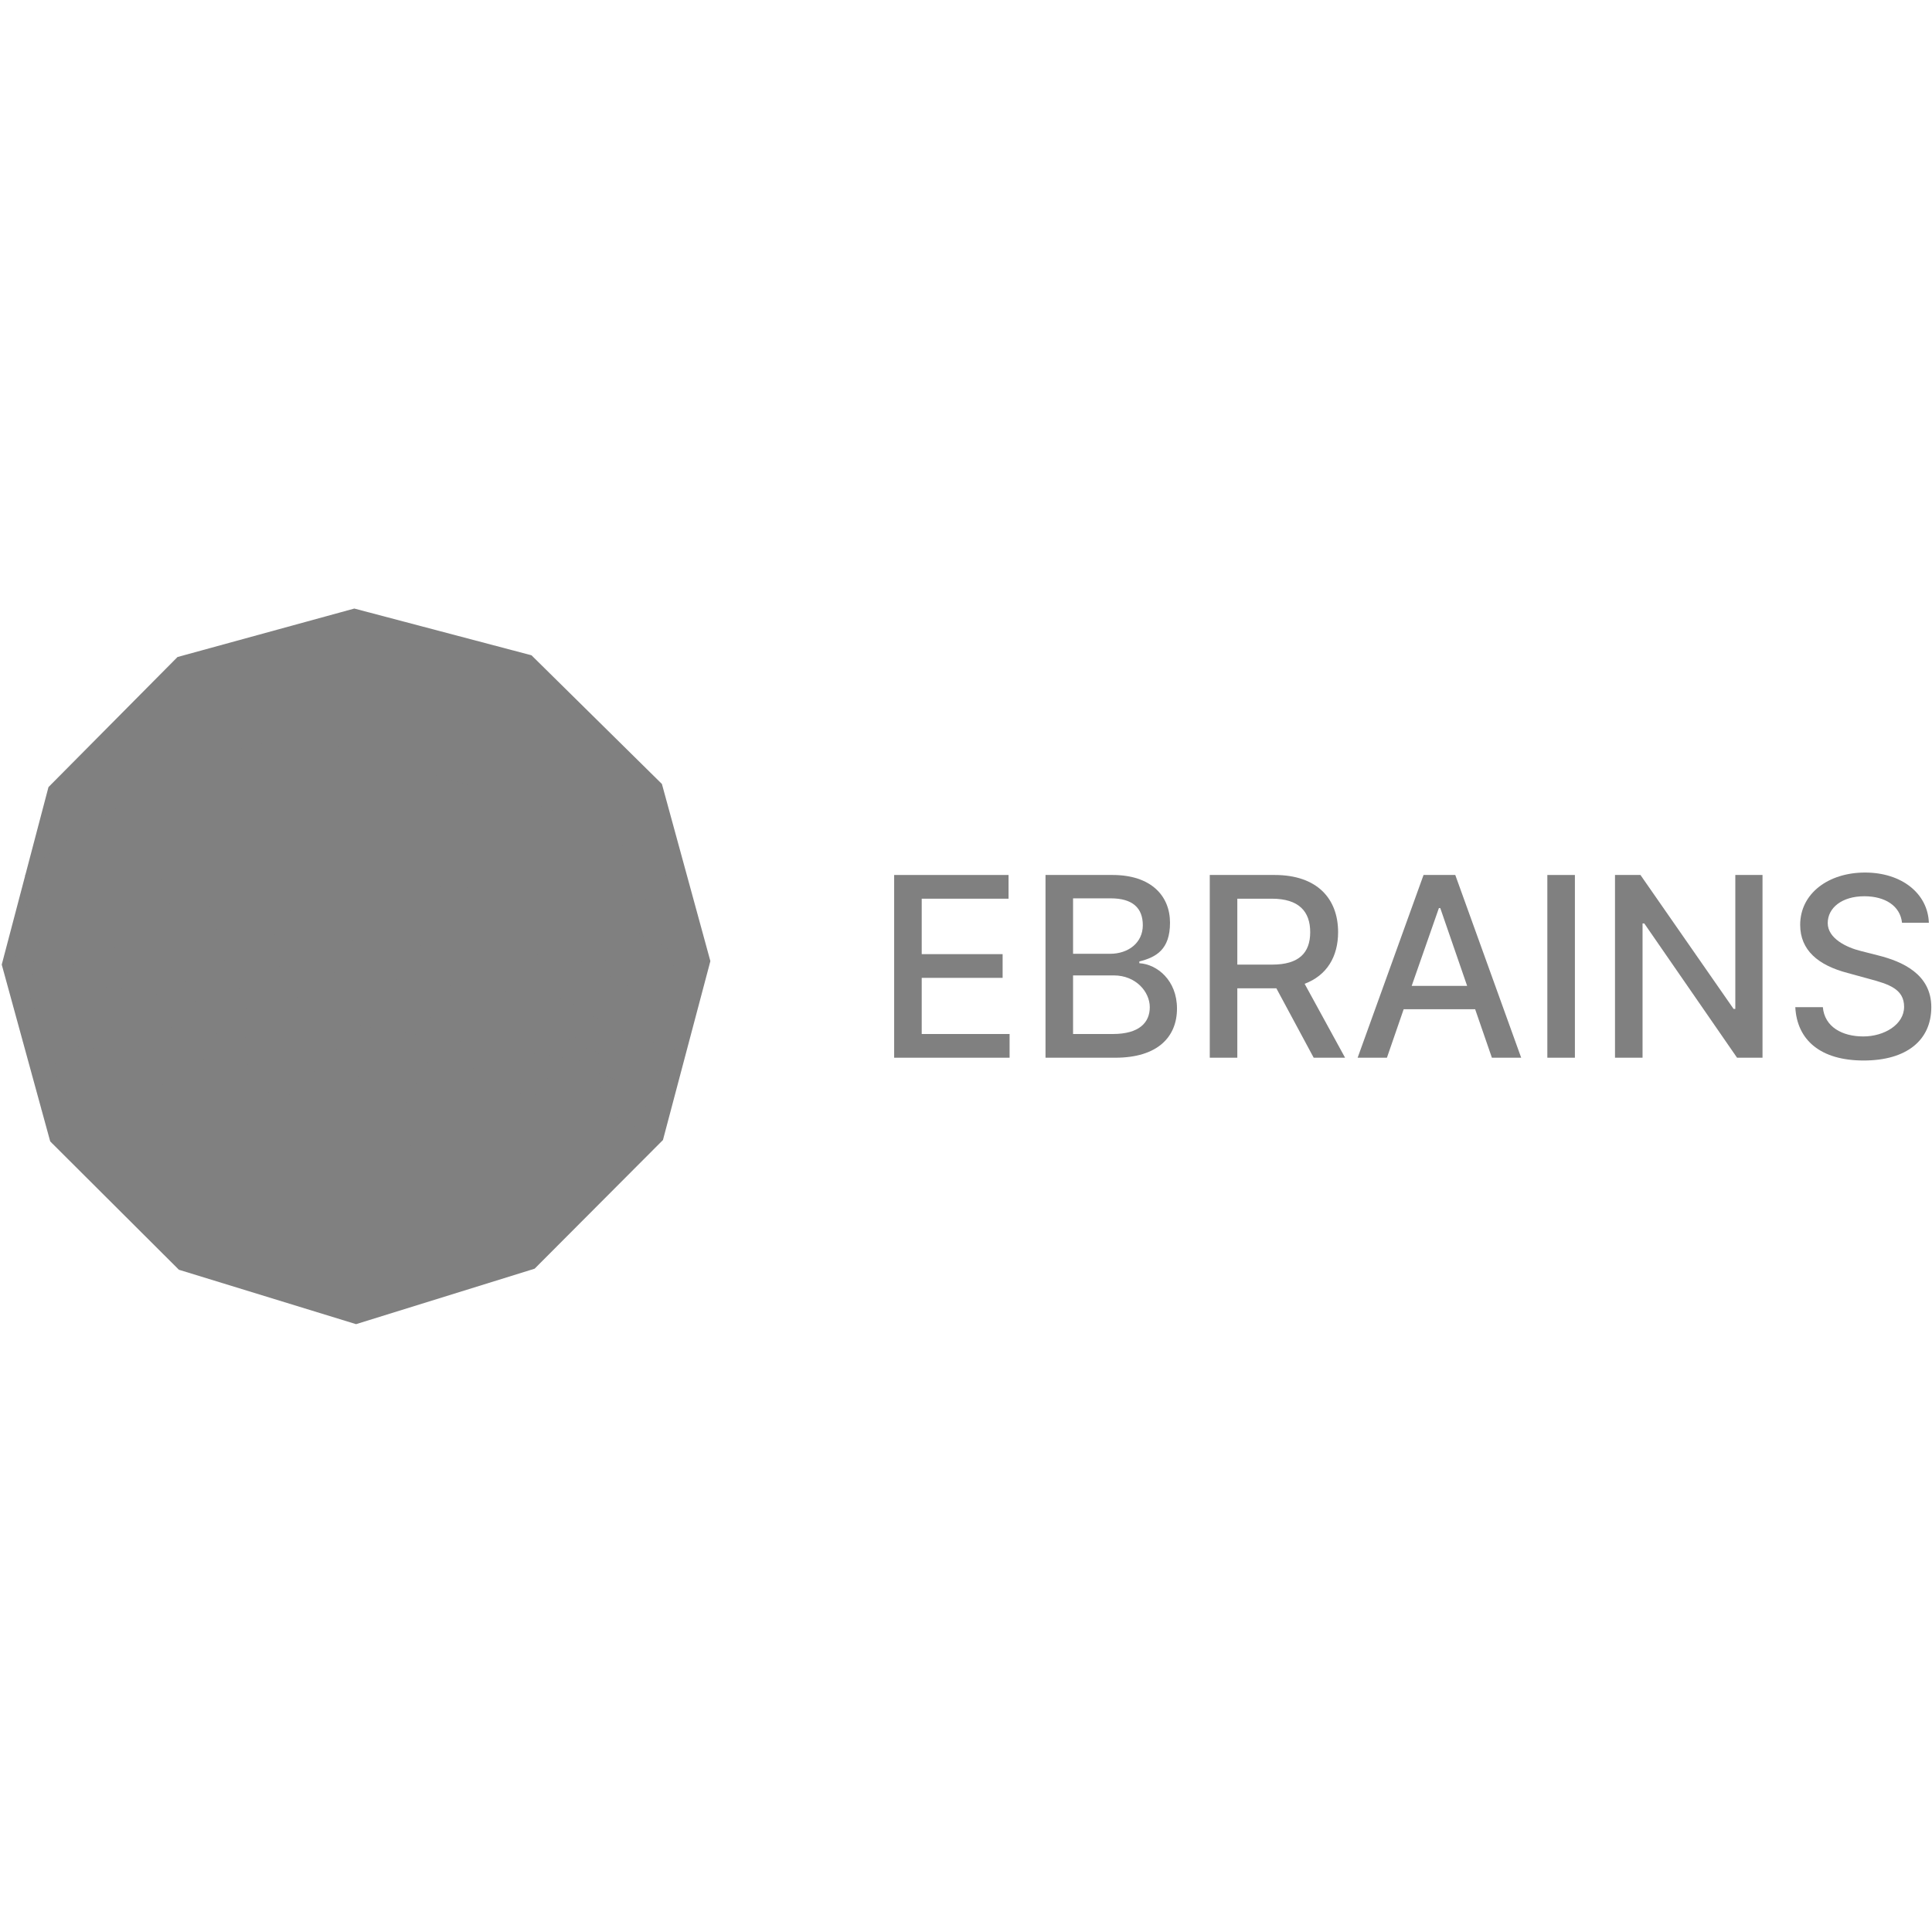
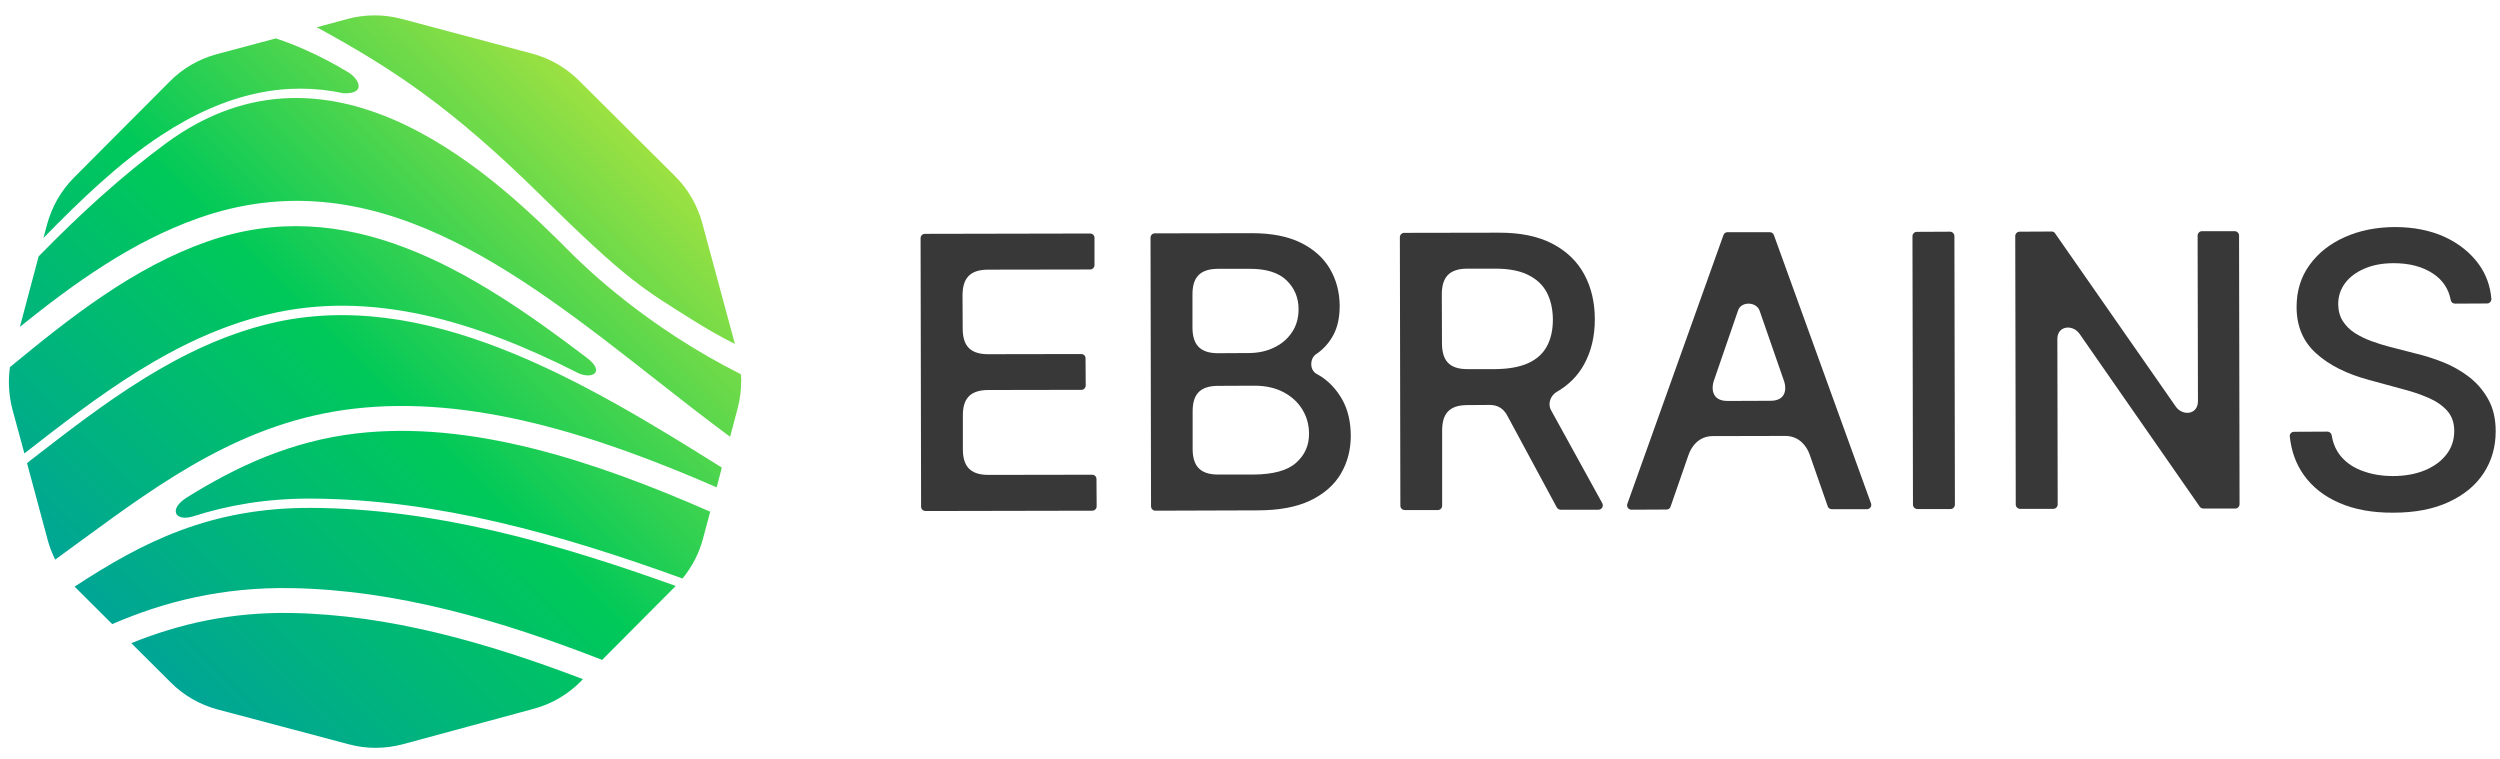
- <svg xmlns="http://www.w3.org/2000/svg" width="40" height="40" aria-labelledby="box" viewBox="0 0 554 205" role="presentation" fill="grey" preserveAspectRatio="xMinYMid meet" class="ebrains-logo-web">
+ <svg xmlns="http://www.w3.org/2000/svg" version="1.2" viewBox="0 0 1508 457" width="676" height="205">
  <defs>
-     <linearGradient id="linear-gradient" x1="0.50" y1="100" x2="200" y2="100" gradientUnits="userSpaceOnUse">
-       <stop offset="0" stop-color="#f7db2e" />
-       <stop offset="0.5" stop-color="#82c558" />
-       <stop offset="1" stop-color="#127e7a" />
+     <linearGradient id="g1" x1="74.1" y1="382.7" x2="378.3" y2="77.3" gradientUnits="userSpaceOnUse">
+       <stop offset="0" stop-color="#00a595" />
+       <stop offset=".5" stop-color="#00c959" />
+       <stop offset="1" stop-color="#9ce142" />
    </linearGradient>
  </defs>
-   <g>
-     <polyline points="101.6 0 50.9 13.9 13.9 51.2 0.5 102.1 14.4 152.8 51.3 189.6 102.1 205.2 153.3 189.3 190.1 152.4 203.7 101.1 189.8 50.3 152.4 13.4 101.6 0" class="logo__background" />
-     <g>
-       <path d="M256.4,76.4h32.8v6.8H264.3V99.1h23.2v6.8H264.3V122h25.2v6.8H256.4Z" class="logo__text" />
-       <path d="M299.8,76.4H319c11.1,0,16.5,6,16.5,13.7s-4,9.9-8.8,11.1v.5c5.1.3,10.8,4.9,10.8,13s-5.5,14.1-17.7,14.1h-20ZM318.3,99c5.3,0,9.4-3.2,9.4-8.2s-3-7.7-9.2-7.7H307.7V99Zm.8,23c7.6,0,10.6-3.3,10.6-7.7s-4-9.1-10.3-9.1H307.7V122Z" class="logo__text" />
-       <path d="M346.9,76.4h18.6c12.2,0,18.2,6.8,18.2,16.4,0,7-3.2,12.4-9.6,14.8l11.6,21.2h-9L366,108.9H354.8v19.9h-7.9Zm17.9,25.7c7.7,0,10.9-3.4,10.9-9.3s-3.2-9.6-11-9.6h-9.9v18.9Z" class="logo__text" />
-       <path d="M389.3,128.8l18.9-52.4h9.1l18.9,52.4h-8.4L423,114.9H402.5l-4.8,13.9Zm31.4-20.6L413,85.9h-.4l-7.8,22.3Z" class="logo__text" />
-       <path d="M451.6,128.8h-7.9V76.4h7.9Z" class="logo__text" />
-       <path d="M505.4,128.8h-7.3L471.5,90.3H471v38.5h-7.9V76.4h7.3l26.7,38.4h.5V76.4h7.8Z" class="logo__text" />
-       <path d="M534.6,82.5c-6.4,0-10.5,3.3-10.5,7.7s5.4,7,9.5,8l5.1,1.3c6.7,1.7,15.1,5.3,15.1,14.8s-7.1,15.3-19.4,15.3-19.1-5.8-19.6-15.3h7.9c.5,5.7,5.6,8.4,11.6,8.4s11.7-3.4,11.7-8.5-4.4-6.5-10-8l-6.2-1.7c-8.4-2.2-13.6-6.5-13.6-13.8,0-9,8.1-15,18.6-15s18,6,18.3,14.4h-7.7C544.9,85.3,540.6,82.5,534.6,82.5Z" class="logo__text" />
+   <style>
+ 		.s0 { fill: #383838 } 
+ 		.s1 { fill: url(#g1) } 
+ 	</style>
+   <g id="Logo">
+     <g id="Layer">
+       <path id="Layer" class="s0" d="m661.4 288.8l0.1 16.5c0 1.4-1.2 2.6-2.6 2.6l-100.6 0.2c-1.5 0-2.7-1.2-2.7-2.6l-0.3-162c0-1.5 1.2-2.6 2.6-2.6l99.6-0.2c1.5 0 2.7 1.1 2.7 2.6v16.5c0 1.4-1.2 2.6-2.6 2.6l-61.6 0.1c-11.4 0-15.4 5.7-15.4 15.6l0.1 19.8c0 9.8 3.8 15.4 14.8 15.6l56.7-0.1c1.5 0 2.6 1.1 2.6 2.6l0.1 16.4c0 1.4-1.2 2.6-2.6 2.6l-56.3 0.1c-11.3 0.1-15.3 5.7-15.2 15.6v20.1c0 9.8 4 15.4 15.1 15.5l62.9-0.1c1.5 0 2.6 1.2 2.6 2.6z" />
+       <path id="Layer" fill-rule="evenodd" class="s0" d="m809.5 240.6q5.2 9.1 5.3 22 0 12.8-6 23-6 10.2-18.5 16.2-12.4 5.9-31.9 5.9l-61.5 0.2c-1.4 0-2.6-1.2-2.6-2.7l-0.3-162c0-1.4 1.1-2.6 2.6-2.6l58.6-0.1q17.8 0 29.5 5.8 11.7 5.8 17.5 15.7 5.8 9.9 5.9 22.3 0 10.5-3.8 17.6-3.9 7.2-10.3 11.5c-3.7 2.2-4.4 9.2 0 11.9q1.2 0.6 2.3 1.3 7.9 4.9 13.2 14zm-90.2-42.7c0.2 9.5 4.2 14.9 15.1 15l18.8-0.1q8.5 0 15.3-3.3 6.8-3.2 10.8-9.2 4-5.9 4-14 0-10.3-7.3-17.4-7.3-7-22.3-6.9h-19.5c-10.8 0.2-14.8 5.6-14.9 15zm70.3 63.5q0-7.9-4-14.5-4-6.6-11.4-10.5-7.4-3.9-17.5-3.9l-22.5 0.1c-10.8 0.2-14.7 5.6-14.8 15v23.6c0.2 9.4 4.2 14.8 15.1 14.9h21.4q18.1-0.1 25.9-7.1 7.9-7 7.8-17.6z" />
+       <path id="Layer" fill-rule="evenodd" class="s0" d="m966.5 303.4c0.9 1.8-0.3 3.9-2.3 3.9h-22.8c-0.9 0-1.8-0.5-2.3-1.3l-30.2-56c-2.3-3.8-5.4-5.8-10.1-5.9l-13.7 0.1c-11.3 0-15.2 5.6-15.2 15.4v45.3c0 1.4-1.1 2.6-2.6 2.6h-20c-1.4 0-2.6-1.1-2.6-2.6l-0.3-162c0-1.4 1.2-2.6 2.6-2.6l57-0.1q19.4-0.1 32.3 6.6 12.9 6.7 19.3 18.5 6.4 11.8 6.4 27.2 0 15.3-6.4 27-5.7 10.5-16.7 16.8 0 0 0 0c-4.3 2.7-5.1 7.8-3.4 10.8zm-33.4-94.7q3.6-6.7 3.6-16.1-0.1-9.5-3.7-16.4-3.7-6.9-11.4-10.6-7.7-3.8-20.2-3.7h-16.3c-11.4 0-15.4 5.7-15.4 15.6l0.1 29.6c0.1 9.8 4 15.4 15.3 15.4h16.7q12.3-0.1 20-3.6 7.7-3.5 11.3-10.2z" />
+       <path id="Layer" fill-rule="evenodd" class="s0" d="m1128.6 303.5c0.6 1.7-0.6 3.5-2.5 3.5h-21.1c-1.2 0-2.2-0.7-2.5-1.7l-11-31.5c-1.5-4.2-5.8-11-14.6-11l-43.7 0.1c-9.1 0-13.3 7.2-14.7 11.4l-10.8 31.1c-0.3 1.1-1.3 1.8-2.4 1.8l-21.2 0.1c-1.8 0-3.1-1.8-2.5-3.5l58-162.2c0.4-1 1.3-1.7 2.4-1.7h25.5c1.1 0 2.1 0.6 2.5 1.7zm-52.3-73.3l-14.9-42.9c-1.9-5.6-11.4-5.9-13.1 0.1l-14.6 42.4c-1.2 3.6-1.7 11.9 8.3 11.9l26-0.1c9.6 0 9.5-7.6 8.3-11.4z" />
+       <path id="Layer" class="s0" d="m1178.9 142.3l0.3 161.9c0 1.5-1.2 2.7-2.6 2.7h-20c-1.5 0-2.7-1.2-2.7-2.6l-0.3-162c0-1.4 1.2-2.6 2.6-2.6l20-0.1c1.5 0 2.7 1.2 2.7 2.7z" />
+       <path id="Layer" class="s0" d="m1350.6 141.9l0.3 162c0 1.5-1.1 2.7-2.6 2.7h-19.2c-0.9 0-1.7-0.4-2.2-1.1l-72.6-104.4c-4.1-5.7-13.4-4.9-13.3 3.4l0.2 99.6c0 1.5-1.2 2.7-2.7 2.7h-19.9c-1.5 0-2.7-1.2-2.7-2.6l-0.3-162c0-1.4 1.2-2.6 2.6-2.6l19.4-0.1c0.8 0 1.7 0.4 2.1 1.2l72.8 104.5c4.1 5.7 13.3 4.9 13.3-3.4l-0.2-99.8c0-1.5 1.2-2.7 2.6-2.7h19.8c1.4 0 2.6 1.2 2.6 2.6z" />
+       <path id="Layer" class="s0" d="m1505.4 260q0 14.2-7.3 25.3-7.2 11-21.1 17.4-13.8 6.4-33.4 6.4-18.8 0.1-32.5-5.9-13.7-5.9-21.5-16.9-7-9.9-8.4-23.1c-0.2-1.6 1-2.9 2.6-2.9l20.1-0.1c1.3 0 2.4 1 2.6 2.3q1.2 7.5 5.7 12.8 5.2 6 13.4 8.8 8.1 2.9 17.8 2.9 10.7 0 19.1-3.4 8.3-3.4 13.1-9.5 4.8-6.1 4.8-14.3 0-7.4-4.2-12.1-4.2-4.8-11.4-7.9-7.1-3.1-16.1-5.4l-19.8-5.4q-20.1-5.4-31.8-16-11.8-10.6-11.8-28 0-14.5 7.8-25.3 7.8-10.8 21.2-16.8 13.4-6 30.2-6.1 17 0 30 5.9 13 6 20.6 16.4 6.7 9.2 7.7 21c0.1 1.5-1.1 2.8-2.6 2.8l-19.3 0.1c-1.3 0-2.4-0.9-2.6-2.1q-1.9-10.1-10.5-15.9-9.5-6.4-23.9-6.4-10.2 0-17.7 3.3-7.5 3.2-11.7 8.8-4.1 5.6-4.1 12.7 0.1 6 2.9 10.3 2.8 4.3 7.4 7.2 4.7 2.9 10 4.8 5.3 1.9 10.2 3.2l16.3 4.2q8 1.9 16.4 5.2 8.5 3.4 15.6 8.8 7.2 5.5 11.7 13.6 4.5 8 4.5 19.3z" />
    </g>
-     <g>
-       <path d="M187.7,154.7c-5.9-1.7-11.8-3.6-17.6-5.8-16.9-6.4-30.8-17.9-47.8-23.9-15.5-5.5-31.9-9-48.2-11.7a71.2,71.2,0,0,0-11.3-1.4c-10.4.1-18.2,6.6-23.7,14.8s-14,20.6-24.2,26.6" class="logo__lines" />
-       <path d="M190.4,151.2c-6.7-1.9-13.3-4-19.8-6.4-16.6-6.1-30.5-16.7-46.8-23.6-13.5-5.6-27.4-11-41.4-15s-27.2,2.4-37.9,12.1a240.6,240.6,0,0,1-20.6,17.2,121,121,0,0,1-12.1,8.1" class="logo__lines--thin" />
-       <path d="M191.4,147.2c-7.1-1.9-14.2-4.1-21.2-6.6-15.9-5.8-29.7-16.6-44.4-24.9-11.7-6.6-25.9-17.4-39.7-18.9C70,95.1,58.6,105,45.9,112.9c-8.5,5.2-17.1,10.4-25.9,15.2-3.2,1.6-6.9,4-10.8,5.8" class="logo__lines--thin" />
-       <path d="M192.4,143.6a220.2,220.2,0,0,1-22.7-6.9c-16.6-6.3-30.5-20.6-44.1-31.6S98.2,81.5,79.1,90c-11.5,5.1-22.6,11-34,16.4-9.6,4.5-19.3,9.1-29.1,13.3-2.8,1.2-6.1,3-9.5,4.4" class="logo__lines" />
-       <path d="M193.4,139.8a161.6,161.6,0,0,1-25.4-7.7c-20.1-8.3-29.7-29.2-42.3-45.4C115.3,73.2,98.2,77.9,85,83L37.4,101.3c-8.9,3.3-17.7,6.7-26.6,9.9-2,.8-4.5,2-7,2.9" class="logo__lines--thin" />
-       <path d="M194.9,134c-10.5-2-20.8-4.7-30.1-9.7-15.5-8.5-21.6-27-30.9-41.1-6.4-9.6-18-15.5-29.4-12.4-4.7,1.3-9.3,3-14,4.5L33,93.7,1,103.9" class="logo__lines" />
-       <path d="M196.6,127.7c-11.9-3.6-23.5-7.9-33.7-15.6-13.3-10-23.4-24.7-34.5-36.9s-26-12.1-40.7-7C70.4,74.1,53.2,80.1,36,86.4,26,90,16.1,93.7,6.3,97.6c-1.3.6-3.1,1.1-5.1,1.8" class="logo__lines--thin" />
-       <path d="M199.7,116.2c-11-4.2-21.8-8.5-32-14.5-16-9.4-29-22.8-43.1-34.8s-28-11.4-43.7-5.5S50.2,73,35,79.4C26,83.1,17,87,8.3,91.3L2.6,94" class="logo__lines" />
-       <path d="M203.1,103.3C177.5,90.6,152.7,76.9,128,62.5,113,53.7,98.4,46,80.4,52.3,68.6,56.4,57,61.4,45.6,66.4s-20,8.9-29.5,14.1a120.4,120.4,0,0,0-11.7,7" class="logo__lines" />
-       <path d="M201.6,93.6c-11.7-7.2-23.5-14.3-35.9-20.3S140.6,62.1,128,56.7,101.9,43.6,86.9,44.1,60.3,51.5,48.1,57.5,17.8,71.5,5.7,82.3" class="logo__lines--thin" />
-       <path d="M198.4,81.9c-10.5-8-20.9-15.6-33.2-21.1s-23.9-8-35.8-11.5-22.1-7.1-33.3-10c-16-4.1-31.2.9-45.2,8.1S19.7,64.4,7.1,76.6" class="logo__lines" />
-     </g>
+     <path id="Layer" fill-rule="evenodd" class="s1" d="m447.1 229.6c0 5.5-0.7 11-2.1 16.4l-4.6 17.3c-14.8-10.9-29.9-22.7-45.4-34.9-84-65.9-170.8-134-275.5-96.9-39.9 14.1-74.6 39-107.5 65.5l11.3-42.5c24.3-24.9 50.3-48.7 76.8-68.2 101.8-74.9 201.6 23.2 244.5 66.3 9.2 9.2 46 44.7 102.3 73q0.2 2 0.2 4zm-285.6-40.1c-56.4 13.6-102.3 49.2-146.6 83.7q-0.1 0-0.2 0.1l-7.2-26.5c-2.2-8.4-2.7-17-1.5-25.5 36.6-30.2 74.6-60.1 118.6-75.6 84.4-29.9 158.6 16 229.7 70.2 11 8.5 2.7 13.1-6.2 8.7 0 0 0 0 0.1 0-60.5-30.6-123.8-50.3-186.7-35.1zm164.5-72c-54.1-53.3-89.4-76.4-134.9-101.2l18.4-5c10.7-2.9 21.9-2.9 32.6-0.1l79 21c10.7 2.9 20.4 8.5 28.2 16.3l58 57.7c7.8 7.8 13.4 17.5 16.3 28.2l19.7 72.9c-8-4-16.3-8.7-24.8-14-30.8-19.4-39.5-23.6-92.5-75.8zm25.6 292l-1.5 1.6c-7.8 7.8-17.6 13.5-28.2 16.3l-79 21.4c-10.6 2.8-21.9 2.9-32.5 0l-79.1-21c-10.6-2.8-20.4-8.4-28.2-16.2l-23.9-23.8c28.7-11.6 59.9-18.8 96.3-18.2 58.9 1 117.9 17.7 176.1 39.9zm-325.4-266.1l2.2-8.2c2.9-10.7 8.5-20.5 16.3-28.3l57.7-57.9c7.8-7.9 17.5-13.5 28.1-16.4l35.9-9.6q9.1 3 18.4 7.2c8.6 3.8 17.1 8.3 25.5 13.4 6.3 4 10.8 13-3.1 12.5-33.3-7.1-69.5-1.3-110.2 25.5-25.3 16.6-48.5 39-70.8 61.8zm409.2 138.5l-3.1 11.9c-72.1-31.4-147.7-55.8-219.1-47.4-65.9 7.7-115.2 43.7-162.8 78.5q-8.5 6.2-17.1 12.5c-1.9-3.8-3.4-7.7-4.5-11.7l-12.5-46.5q1-0.8 2-1.6c43.9-34 89.3-69.3 144.5-82.6 92.9-22.4 187.8 33.6 272.6 86.9zm-7 26.6l-4.4 16.4c-2.3 8.8-6.6 16.9-12.3 23.9-73.4-26.6-148.3-47.9-224.1-48.2-26.9-0.1-50.2 4-71.4 10.8q0 0 0 0c-10.5 3.1-14.7-4.2-3.8-11.3 30.8-19.2 63.4-34.2 102.5-38.8 68.7-8 142.6 16.1 213.5 47.2zm-240.8-2.3c74.1 0.3 147.8 21.1 220 47.1l-44.4 44.6c-61.5-24-124.1-42.2-187.4-43.3-41.6-0.7-76.4 8-108.1 21.7l-22.5-22.4q-0.1-0.1-0.2-0.2c41.2-27 81.9-47.7 142.6-47.5z" />
  </g>
</svg>
